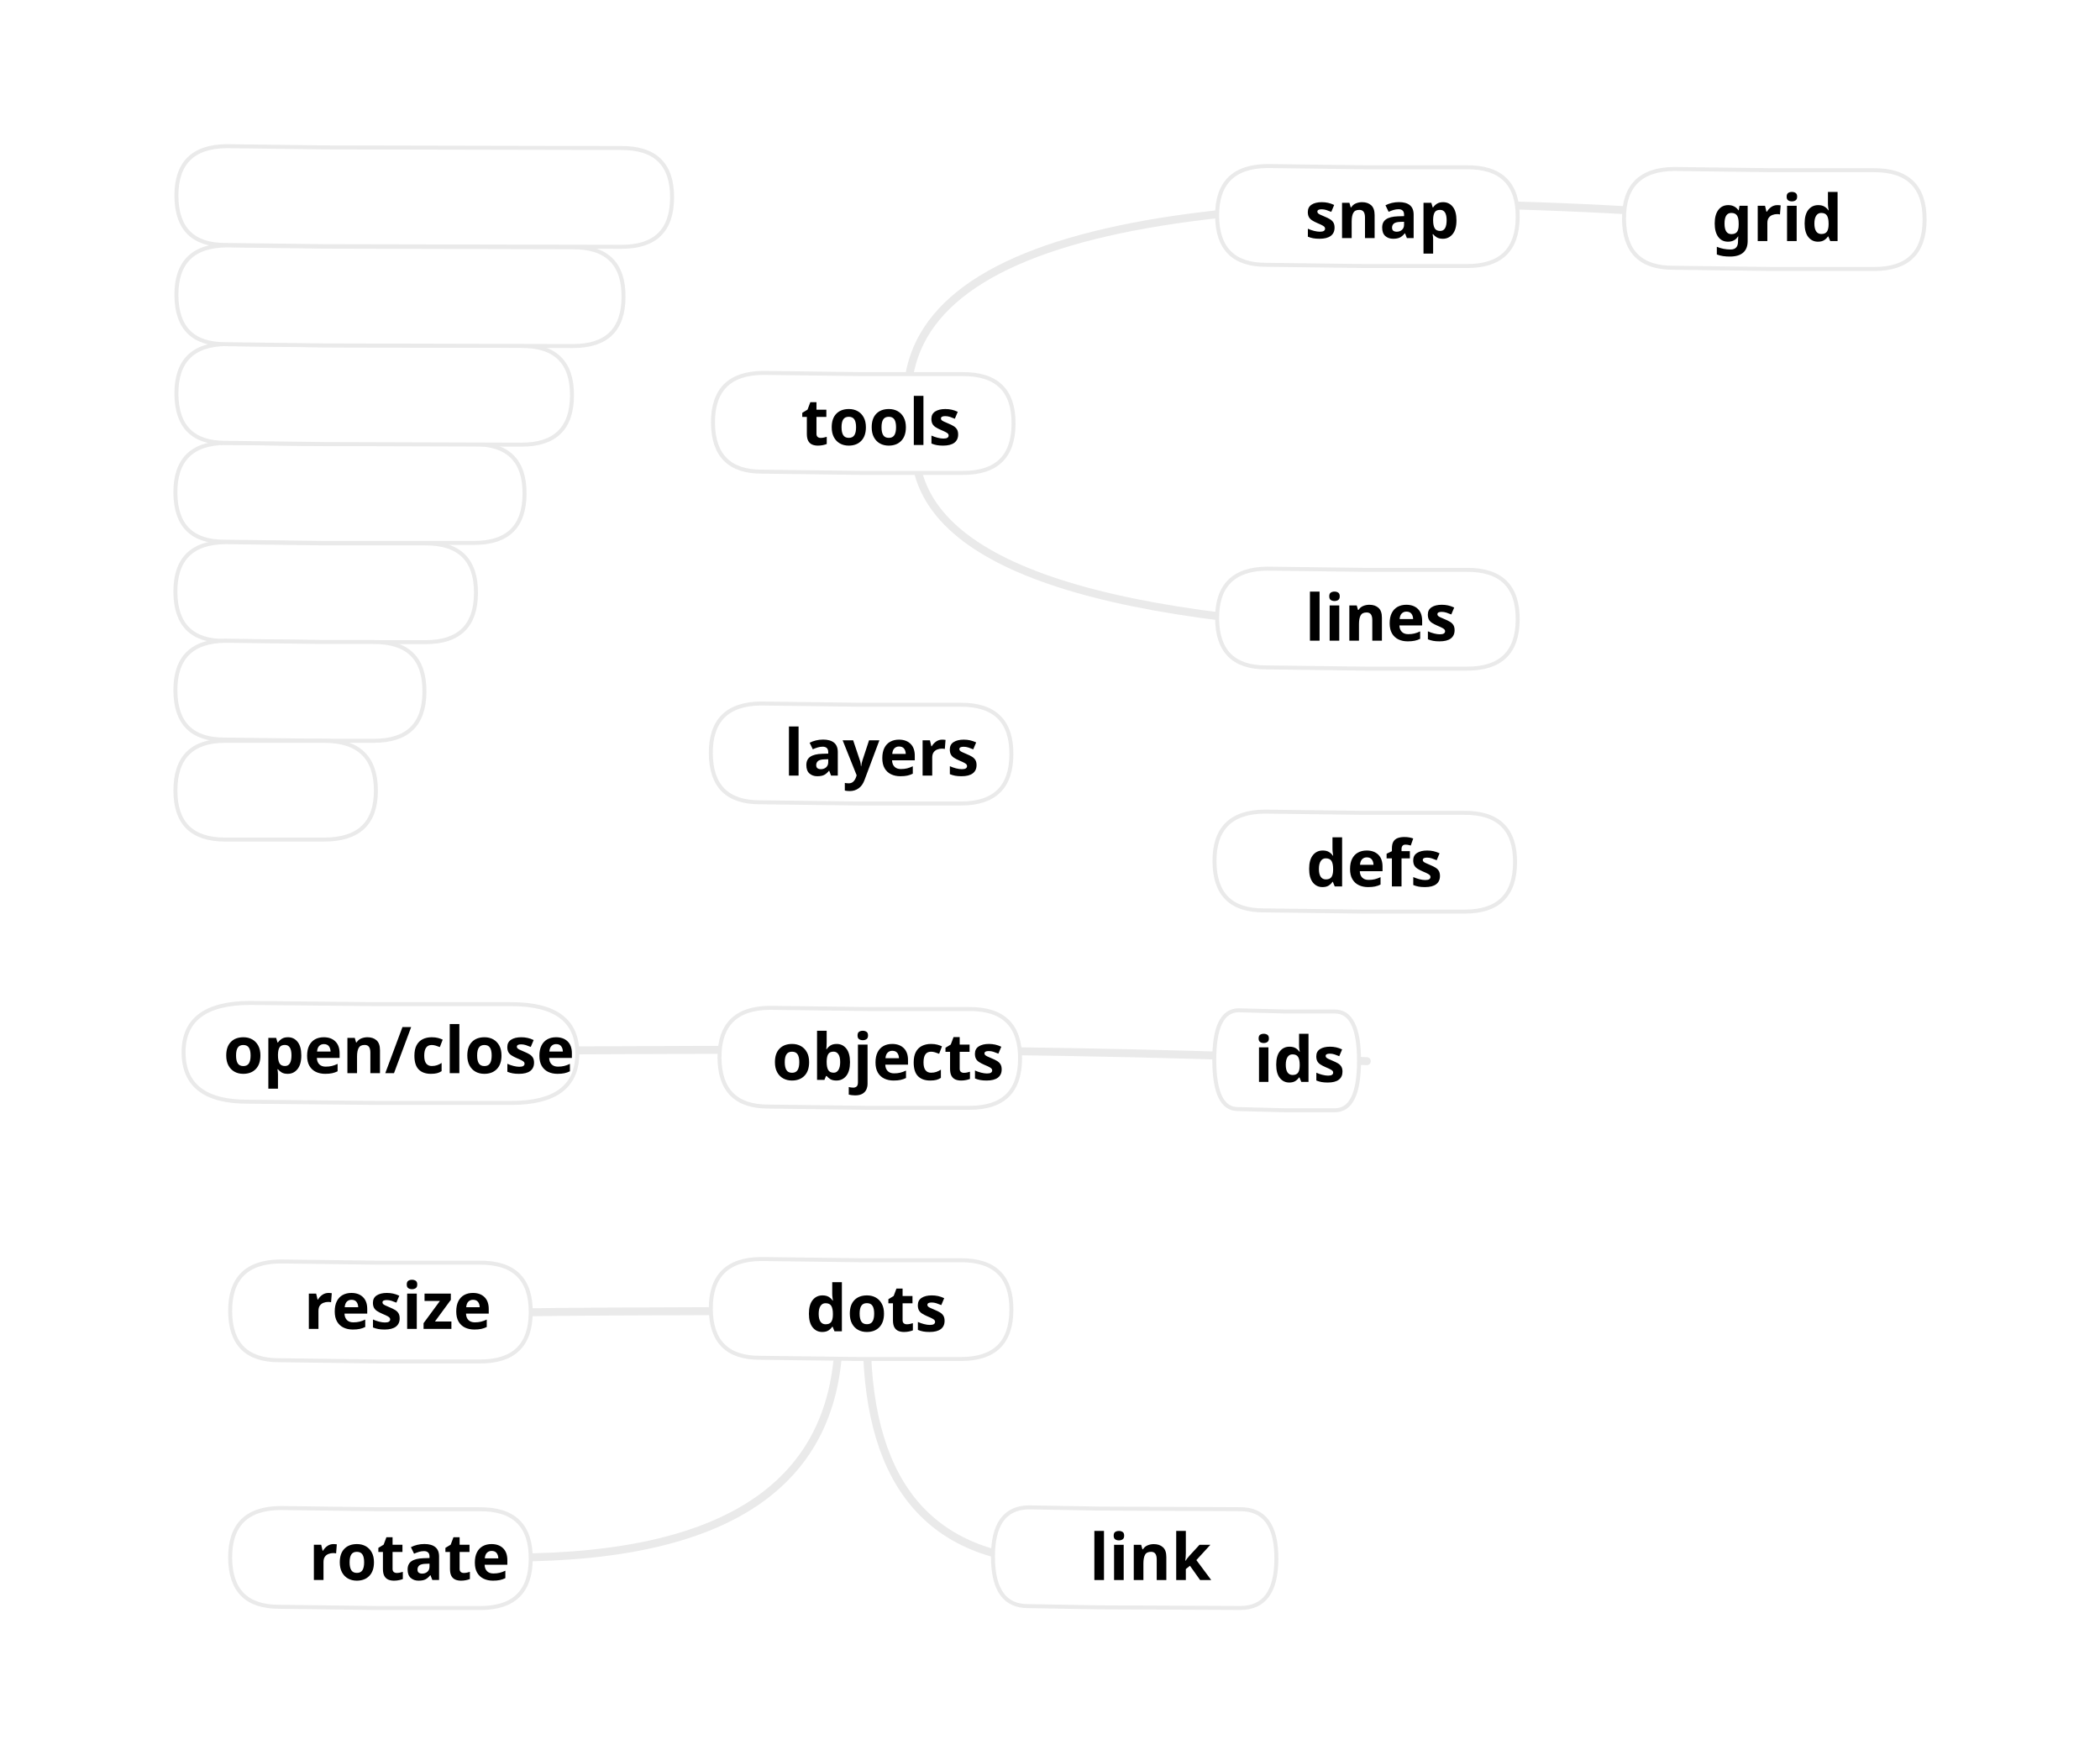
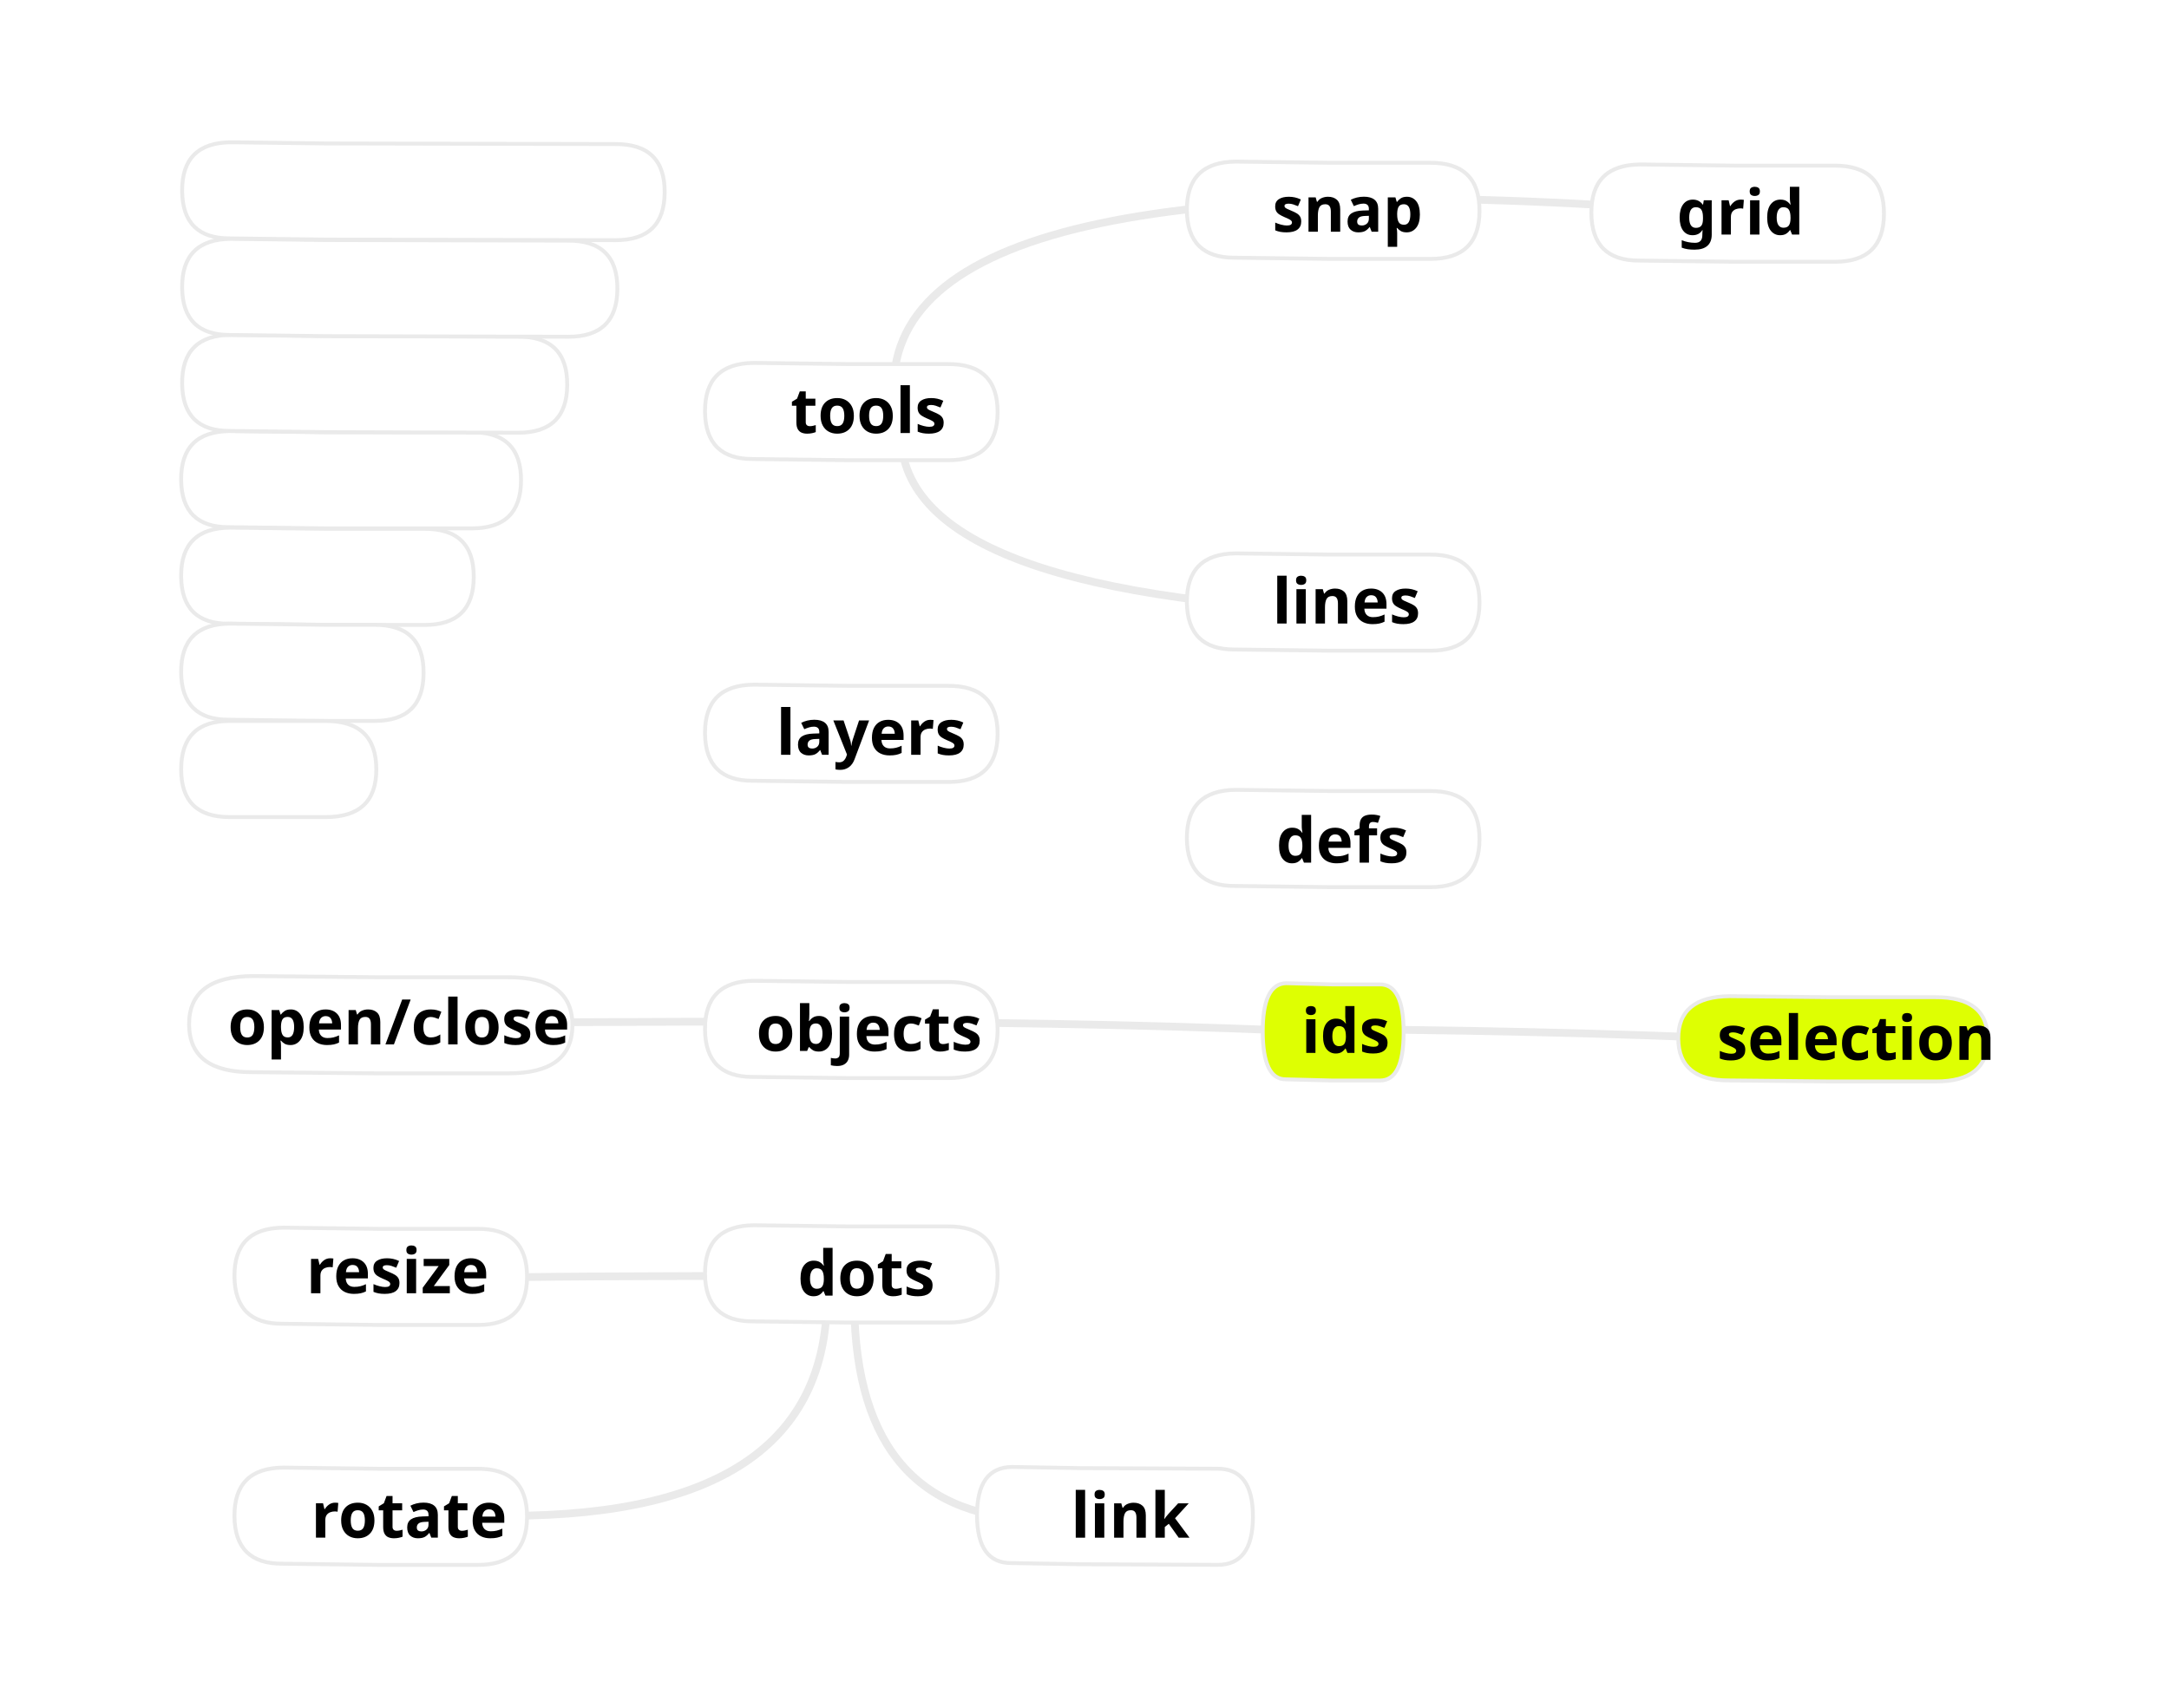
- <svg xmlns="http://www.w3.org/2000/svg" xmlns:ns1="http://svgjs.com/svgjs" width="100%" height="100%" version="1.1" style="stroke-linecap: round; stroke-linejoin: round; background: rgba(255, 255, 255, 0);" viewBox="-2.765 135.601 2110.823 1762.987">
+ <svg xmlns="http://www.w3.org/2000/svg" xmlns:ns1="http://svgjs.com/svgjs" width="100%" height="100%" version="1.1" style="stroke-linecap: round; stroke-linejoin: round; background: rgba(255, 255, 255, 0);" viewBox="-13.491 135.601 2239.537 1762.987">
+   <path id="SvgjsPath49448" d="M19.177 156.132Q278.502 156.867 505.557 167.167 " style="stroke: rgb(234, 234, 234); stroke-opacity: 1; stroke-width: 8; fill: rgb(255, 255, 255); fill-opacity: 0;" transform="matrix(1,0,0,1,1294.583,1042.119)" />
  <path id="SvgjsPath49448" d="M19.177 156.132Q278.502 156.867 505.557 167.167 " style="stroke: rgb(234, 234, 234); stroke-opacity: 1; stroke-width: 8; fill: rgb(255, 255, 255); fill-opacity: 0;" transform="matrix(1,0,0,1,865.5411,1034.939)" />
  <path id="SvgjsPath49448" d="M339.761 205.073Q399.47 197.191 723.852 167.16 " style="stroke: rgb(234, 234, 234); stroke-opacity: 1; stroke-width: 8; fill: rgb(255, 255, 255); fill-opacity: 0;" transform="matrix(0.9957504,0.09209266,-0.09209266,0.9957504,136.6007,957.4874)" />
  <path id="SvgjsPath49448" d="M871.762 352.127Q363.831 337.754 362.14 167.16 " style="stroke: rgb(234, 234, 234); stroke-opacity: 1; stroke-width: 8; fill: rgb(255, 255, 255); fill-opacity: 0;" transform="matrix(1,0,0,1,554.5637,417.4052)" />
  <path id="SvgjsPath49448" d="M6.463 358.035Q-9.187 101.489 837.63 167.16 " style="stroke: rgb(234, 234, 234); stroke-opacity: 1; stroke-width: 8; fill: rgb(255, 255, 255); fill-opacity: 0;" transform="matrix(1,0,0,1,903.0594,187.047)" />
  <path id="SvgjsPath49448" d="M3.24 490.75Q335.933 490.19 330.666 256.464 " style="stroke: rgb(234, 234, 234); stroke-opacity: 1; stroke-width: 8; fill: rgb(255, 255, 255); fill-opacity: 0;" transform="matrix(1,0,0,1,509.6725,1210.193)" />
  <path id="SvgjsPath49448" d="M539.766 38.483 " style="stroke: rgb(234, 234, 234); stroke-opacity: 1; stroke-width: 8; fill: rgb(255, 255, 255); fill-opacity: 0;" transform="matrix(1,0,0,1,718.1963,1003.263)" />
  <path id="SvgjsPath49448" d="M539.766 38.483 " style="stroke: rgb(234, 234, 234); stroke-opacity: 1; stroke-width: 8; fill: rgb(255, 255, 255); fill-opacity: 0;" transform="matrix(1,0,0,1,718.1963,1003.263)" />
-   <path id="SvgjsPath49448" d="M388.761 107.715 " style="stroke: rgb(234, 234, 234); stroke-opacity: 1; stroke-width: 8; fill: rgb(255, 255, 255); fill-opacity: 0;" transform="matrix(1,0,0,1,998.9467,1052.135)" />
+   <path id="SvgjsPath49448" d="M388.761 107.715 " style="stroke: rgb(234, 234, 234); stroke-opacity: 1; stroke-width: 8; fill: rgb(255, 255, 255); fill-opacity: 0;" transform="matrix(1,0,0,1,974.3028,1052.135)" />
  <path id="SvgjsPath49448" d="M539.766 38.483 " style="stroke: rgb(234, 234, 234); stroke-opacity: 1; stroke-width: 8; fill: rgb(255, 255, 255); fill-opacity: 0;" transform="matrix(1,0,0,1,718.1963,1003.263)" />
  <path id="SvgjsPath49448" d="M539.766 38.483 " style="stroke: rgb(234, 234, 234); stroke-opacity: 1; stroke-width: 8; fill: rgb(255, 255, 255); fill-opacity: 0;" transform="matrix(1,0,0,1,718.1963,1003.263)" />
  <path id="SvgjsPath49448" d="M339.761 205.073Q399.47 197.191 723.852 167.16 " style="stroke: rgb(234, 234, 234); stroke-opacity: 1; stroke-width: 8; fill: rgb(255, 255, 255); fill-opacity: 0;" transform="matrix(0.9957504,0.09209266,-0.09209266,0.9957504,158.6327,1220.04)" />
-   <path id="SvgjsPath49448" d="M388.761 107.715 " style="stroke: rgb(234, 234, 234); stroke-opacity: 1; stroke-width: 8; fill: rgb(255, 255, 255); fill-opacity: 0;" transform="matrix(1,0,0,1,998.9467,1052.135)" />
+   <path id="SvgjsPath49448" d="M388.761 107.715 " style="stroke: rgb(234, 234, 234); stroke-opacity: 1; stroke-width: 8; fill: rgb(255, 255, 255); fill-opacity: 0;" transform="matrix(1,0,0,1,974.3028,1052.135)" />
  <path id="SvgjsPath49448" d="M140.116 -53.803Q142.898 166.719 336.127 167.214 " style="stroke: rgb(234, 234, 234); stroke-opacity: 1; stroke-width: 8; fill: rgb(255, 255, 255); fill-opacity: 0;" transform="matrix(1,0,0,1,728.4111,1537.974)" />
  <g id="SvgjsG82460" transform="matrix(1,0,0,1,1352.042,1446.037)">
    <path id="SvgjsPath2981" d="M-22.745 -100.5L118.576 -99.878Q155.813 -100.369 155.512 -49.751Q155.296 -0.616 119.278 -0.616L-22.915 -1.237L-93.975 -2.462Q-129.025 -2.256 -129.366 -51.322Q-129.652 -101.332 -93.186 -101.724L-22.745 -100.5 " style="stroke: rgb(234, 234, 234); stroke-opacity: 1; stroke-width: 4; fill: rgb(255, 255, 255); fill-opacity: 1;" transform="matrix(1,0,0,1,-227.3675,306.2011)" />
    <text id="SvgjsText38563" font-family="Noteworthy" font-size="64.931" font-weight="bold" font-style="normal" style="stroke: rgb(0, 0, 0); stroke-opacity: 0; stroke-width: 4; fill: rgb(0, 0, 0); fill-opacity: 1;" transform="matrix(1,0,0,1,-259.864,202.8715)" ns1:data="{&quot;leading&quot;:&quot;1.15&quot;}">
      <tspan id="SvgjsTspan80846" dy="74.671" x="0" ns1:data="{&quot;newLined&quot;:true}">link</tspan>
    </text>
  </g>
  <g id="SvgjsG82679" transform="matrix(1,0,0,1,1322.666,1463.215)">
    <path id="SvgjsPath2981" d="M19.445 -100.5L121.203 -100.5Q173.175 -100.99 172.754 -50.372Q172.453 -1.237 122.183 -1.237L19.208 -1.237L-79.971 -2.462Q-128.889 -2.256 -129.365 -51.322Q-129.765 -101.332 -78.869 -101.724L19.445 -100.5 " style="stroke: rgb(234, 234, 234); stroke-opacity: 1; stroke-width: 4; fill: rgb(255, 255, 255); fill-opacity: 1;" transform="matrix(1,0,0,1,-964.7179,289.6945)" />
    <text id="SvgjsText38563" font-family="Noteworthy" font-size="64.931" font-weight="bold" font-style="normal" style="stroke: rgb(0, 0, 0); stroke-opacity: 0; stroke-width: 4; fill: rgb(0, 0, 0); fill-opacity: 1;" transform="matrix(1,0,0,1,-1015.002,185.6432)" ns1:data="{&quot;leading&quot;:&quot;1.15&quot;}">
      <tspan id="SvgjsTspan59330" dy="74.671" x="0" ns1:data="{&quot;newLined&quot;:true}">rotate</tspan>
    </text>
  </g>
-   <g id="SvgjsG85297" transform="matrix(1,0,0,1,84.56595,991.116)">
+   <g id="SvgjsG85297" transform="matrix(1,0,0,1,87.29143,991.1161)">
    <path id="SvgjsPath2981" d="M19.445 -100.5L121.203 -100.5Q173.175 -100.99 172.754 -50.372Q172.453 -1.237 122.183 -1.237L19.208 -1.237L-79.971 -2.462Q-128.889 -2.256 -129.365 -51.322Q-129.765 -101.332 -78.869 -101.724L19.445 -100.5 " style="stroke: rgb(234, 234, 234); stroke-opacity: 1; stroke-width: 4; fill: rgb(255, 255, 255); fill-opacity: 1;" transform="matrix(1,0,0,1,756.5142,-46.75073)" />
    <text id="SvgjsText38563" font-family="Noteworthy" font-size="64.931" font-weight="bold" font-style="normal" style="stroke: rgb(0, 0, 0); stroke-opacity: 0; stroke-width: 4; fill: rgb(0, 0, 0); fill-opacity: 1;" transform="matrix(1,0,0,1,700.6227,-150.7245)" ns1:data="{&quot;leading&quot;:&quot;1.15&quot;}">
      <tspan id="SvgjsTspan85135" dy="74.671" x="0" ns1:data="{&quot;newLined&quot;:true}">layers</tspan>
    </text>
  </g>
-   <g id="SvgjsG85683" transform="matrix(1,0,0,1,80.83597,889.2043)">
+   <g id="SvgjsG85683" transform="matrix(1,0,0,1,81.38518,889.2043)">
    <path id="SvgjsPath2981" d="M19.445 -100.5L121.203 -100.5Q173.175 -100.99 172.754 -50.372Q172.453 -1.237 122.183 -1.237L19.208 -1.237L-79.971 -2.462Q-128.889 -2.256 -129.365 -51.322Q-129.765 -101.332 -78.869 -101.724L19.445 -100.5 " style="stroke: rgb(234, 234, 234); stroke-opacity: 1; stroke-width: 4; fill: rgb(255, 255, 255); fill-opacity: 1;" transform="matrix(1,0,0,1,762.4204,-277.1128)" />
    <text id="SvgjsText38563" font-family="Noteworthy" font-size="64.931" font-weight="bold" font-style="normal" style="stroke: rgb(0, 0, 0); stroke-opacity: 0; stroke-width: 4; fill: rgb(0, 0, 0); fill-opacity: 1;" transform="matrix(1,0,0,1,721.2958,-381.0865)" ns1:data="{&quot;leading&quot;:&quot;1.15&quot;}">
      <tspan id="SvgjsTspan85574" dy="74.671" x="0" ns1:data="{&quot;newLined&quot;:true}">tools</tspan>
    </text>
  </g>
-   <g id="SvgjsG2982" transform="matrix(1,0,0,1,82.54846,888.0489)">
+   <g id="SvgjsG2982" transform="matrix(1,0,0,1,73.91425,888.0489)">
    <path id="SvgjsPath2981" d="M19.445 -100.5L121.203 -100.5Q173.175 -100.99 172.754 -50.372Q172.453 -1.237 122.183 -1.237L19.208 -1.237L-79.971 -2.462Q-128.889 -2.256 -129.365 -51.322Q-129.765 -101.332 -78.869 -101.724L19.445 -100.5 " style="stroke: rgb(234, 234, 234); stroke-opacity: 1; stroke-width: 4; fill: rgb(255, 255, 255); fill-opacity: 1;" transform="matrix(1,0,0,1,1267.444,-79.23787)" />
    <text id="SvgjsText38563" font-family="Noteworthy" font-size="64.931" font-weight="bold" font-style="normal" style="stroke: rgb(0, 0, 0); stroke-opacity: 0; stroke-width: 4; fill: rgb(0, 0, 0); fill-opacity: 1;" transform="matrix(1,0,0,1,1226.32,-183.2116)" ns1:data="{&quot;leading&quot;:&quot;1.15&quot;}">
      <tspan id="SvgjsTspan87916" dy="74.671" x="0" ns1:data="{&quot;newLined&quot;:true}">lines</tspan>
    </text>
  </g>
  <g id="SvgjsG3091" transform="matrix(1,0,0,1,78.06531,888.0508)">
    <path id="SvgjsPath2981" d="M19.445 -100.5L121.203 -100.5Q173.175 -100.99 172.754 -50.372Q172.453 -1.237 122.183 -1.237L19.208 -1.237L-79.971 -2.462Q-128.889 -2.256 -129.365 -51.322Q-129.765 -101.332 -78.869 -101.724L19.445 -100.5 " style="stroke: rgb(234, 234, 234); stroke-opacity: 1; stroke-width: 4; fill: rgb(255, 255, 255); fill-opacity: 1;" transform="matrix(1,0,0,1,1680.917,-480.8946)" />
    <text id="SvgjsText38563" font-family="Noteworthy" font-size="64.931" font-weight="bold" font-style="normal" style="stroke: rgb(0, 0, 0); stroke-opacity: 0; stroke-width: 4; fill: rgb(0, 0, 0); fill-opacity: 1;" transform="matrix(1,0,0,1,1639.792,-584.8684)" ns1:data="{&quot;leading&quot;:&quot;1.15&quot;}">
      <tspan id="SvgjsTspan87363" dy="74.671" x="0" ns1:data="{&quot;newLined&quot;:true}">grid</tspan>
    </text>
  </g>
-   <g id="SvgjsG3309" transform="matrix(1,0,0,1,88.45422,888.0509)">
+   <g id="SvgjsG3309" transform="matrix(1,0,0,1,79.82001,888.0508)">
    <path id="SvgjsPath2981" d="M19.445 -100.5L121.203 -100.5Q173.175 -100.99 172.754 -50.372Q172.453 -1.237 122.183 -1.237L19.208 -1.237L-79.971 -2.462Q-128.889 -2.256 -129.365 -51.322Q-129.765 -101.332 -78.869 -101.724L19.445 -100.5 " style="stroke: rgb(234, 234, 234); stroke-opacity: 1; stroke-width: 4; fill: rgb(255, 255, 255); fill-opacity: 1;" transform="matrix(1,0,0,1,1261.539,-483.848)" />
    <text id="SvgjsText38563" font-family="Noteworthy" font-size="64.931" font-weight="bold" font-style="normal" style="stroke: rgb(0, 0, 0); stroke-opacity: 0; stroke-width: 4; fill: rgb(0, 0, 0); fill-opacity: 1;" transform="matrix(1,0,0,1,1220.414,-587.8218)" ns1:data="{&quot;leading&quot;:&quot;1.15&quot;}">
      <tspan id="SvgjsTspan86683" dy="74.671" x="0" ns1:data="{&quot;newLined&quot;:true}">snap</tspan>
    </text>
  </g>
-   <g id="SvgjsG4260" transform="matrix(1,0,0,1,93.28909,1055.89)">
+   <g id="SvgjsG4260" transform="matrix(1,0,0,1,87.29118,1055.889)">
    <path id="SvgjsPath2981" d="M19.445 -100.5L121.203 -100.5Q173.175 -100.99 172.754 -50.372Q172.453 -1.237 122.183 -1.237L19.208 -1.237L-79.971 -2.462Q-128.889 -2.256 -129.365 -51.322Q-129.765 -101.332 -78.869 -101.724L19.445 -100.5 " style="stroke: rgb(234, 234, 234); stroke-opacity: 1; stroke-width: 4; fill: rgb(255, 255, 255); fill-opacity: 1;" transform="matrix(1,0,0,1,756.5144,194.3076)" />
    <text id="SvgjsText38563" font-family="Noteworthy" font-size="64.931" font-weight="bold" font-style="normal" style="stroke: rgb(0, 0, 0); stroke-opacity: 0; stroke-width: 4; fill: rgb(0, 0, 0); fill-opacity: 1;" transform="matrix(1,0,0,1,679.9494,90.33392)" ns1:data="{&quot;leading&quot;:&quot;1.15&quot;}">
      <tspan id="SvgjsTspan2701" dy="74.671" x="0" ns1:data="{&quot;newLined&quot;:true}">objects</tspan>
    </text>
  </g>
  <g id="SvgjsG4584" transform="matrix(1,0,0,1,98.07659,1049.154)">
    <path id="SvgjsPath2981" d="M65.566 -100.5L198.862 -100.5Q266.941 -100.99 266.391 -50.372Q265.996 -1.237 200.146 -1.237L65.256 -1.237L-64.661 -2.462Q-128.741 -2.256 -129.364 -51.322Q-129.888 -101.332 -63.218 -101.724L65.566 -100.5 " style="stroke: rgb(234, 234, 234); stroke-opacity: 1; stroke-width: 4; fill: rgb(255, 255, 255); fill-opacity: 1;" transform="matrix(1,0,0,1,213.0496,196.1445)" />
    <text id="SvgjsText38563" font-family="Noteworthy" font-size="64.931" font-weight="bold" font-style="normal" style="stroke: rgb(0, 0, 0); stroke-opacity: 0; stroke-width: 4; fill: rgb(0, 0, 0); fill-opacity: 1;" transform="matrix(1,0,0,1,123.6326,90.33475)" ns1:data="{&quot;leading&quot;:&quot;1.15&quot;}">
      <tspan id="SvgjsTspan1454" dy="74.671" x="0" ns1:data="{&quot;newLined&quot;:true}">open/close</tspan>
    </text>
  </g>
-   <g id="SvgjsG5024" transform="matrix(1,0,0,1,94.95389,1047.758)">
+   <g id="SvgjsG5024" transform="matrix(1,0,0,1,97.67717,1047.758)">
    <path id="SvgjsPath2981" d="M19.445 -100.5L121.203 -100.5Q173.175 -100.99 172.754 -50.372Q172.453 -1.237 122.183 -1.237L19.208 -1.237L-79.971 -2.462Q-128.889 -2.256 -129.365 -51.322Q-129.765 -101.332 -78.869 -101.724L19.445 -100.5 " style="stroke: rgb(234, 234, 234); stroke-opacity: 1; stroke-width: 4; fill: rgb(255, 255, 255); fill-opacity: 1;" transform="matrix(1,0,0,1,746.1284,454.8958)" />
    <text id="SvgjsText38563" font-family="Noteworthy" font-size="64.931" font-weight="bold" font-style="normal" style="stroke: rgb(0, 0, 0); stroke-opacity: 0; stroke-width: 4; fill: rgb(0, 0, 0); fill-opacity: 1;" transform="matrix(1,0,0,1,712.449,351.1717)" ns1:data="{&quot;leading&quot;:&quot;1.15&quot;}">
      <tspan id="SvgjsTspan55019" dy="74.671" x="0" ns1:data="{&quot;newLined&quot;:true}">dots</tspan>
    </text>
  </g>
  <path id="SvgjsPath2981" d="M19.445 -100.5L170.024 -100.5Q221.996 -100.99 221.576 -50.372Q221.274 -1.237 171.004 -1.237L19.208 -1.237L-79.971 -2.462Q-128.889 -2.256 -129.365 -51.322Q-129.765 -101.332 -78.869 -101.724L19.445 -100.5 " style="stroke: rgb(234, 234, 234); stroke-opacity: 1; stroke-width: 4; fill: rgb(255, 255, 255); fill-opacity: 1;" transform="matrix(1,0,0,1,302.9023,682.4741)" />
  <path id="SvgjsPath2981" d="M19.445 -100.5L216.686 -99.878Q268.658 -100.369 268.237 -49.751Q267.936 -0.616 217.666 -0.616L19.208 -1.237L-79.971 -2.462Q-128.889 -2.256 -129.365 -51.322Q-129.765 -101.332 -78.869 -101.724L19.445 -100.5 " style="stroke: rgb(234, 234, 234); stroke-opacity: 1; stroke-width: 4; fill: rgb(255, 255, 255); fill-opacity: 1;" transform="matrix(1,0,0,1,303.9299,583.0979)" />
  <path id="SvgjsPath2981" d="M19.445 -100.5L121.203 -100.5Q173.175 -100.99 172.754 -50.372Q172.453 -1.237 122.183 -1.237L19.208 -1.237L-79.971 -2.462Q-128.889 -2.256 -129.365 -51.322Q-129.765 -101.332 -78.869 -101.724L19.445 -100.5 " style="stroke: rgb(234, 234, 234); stroke-opacity: 1; stroke-width: 4; fill: rgb(255, 255, 255); fill-opacity: 1;" transform="matrix(1,0,0,1,302.9023,782.2116)" />
  <path id="SvgjsPath2981" d="M19.445 -100.5L268.484 -99.879Q320.455 -100.369 320.035 -49.751Q319.734 -0.616 269.464 -0.616L19.208 -1.237L-79.971 -2.462Q-128.889 -2.256 -129.365 -51.322Q-129.765 -101.332 -78.869 -101.724L19.445 -100.5 " style="stroke: rgb(234, 234, 234); stroke-opacity: 1; stroke-width: 4; fill: rgb(255, 255, 255); fill-opacity: 1;" transform="matrix(1,0,0,1,303.93,483.9787)" />
  <path id="SvgjsPath2981" d="M19.445 -100.5L69.405 -100.5Q121.377 -100.99 120.956 -50.372Q120.655 -1.237 70.385 -1.237L19.208 -1.237L-79.971 -2.462Q-128.889 -2.256 -129.365 -51.322Q-129.765 -101.332 -78.869 -101.724L19.445 -100.5 " style="stroke: rgb(234, 234, 234); stroke-opacity: 1; stroke-width: 4; fill: rgb(255, 255, 255); fill-opacity: 1;" transform="matrix(1,0,0,1,302.9024,881.3311)" />
  <path id="SvgjsPath2981" d="M19.445 -100.5L317.305 -99.879Q369.277 -100.369 368.856 -49.751Q368.555 -0.616 318.285 -0.616L19.208 -1.237L-79.971 -2.462Q-128.889 -2.256 -129.365 -51.322Q-129.765 -101.332 -78.869 -101.724L19.445 -100.5 " style="stroke: rgb(234, 234, 234); stroke-opacity: 1; stroke-width: 4; fill: rgb(255, 255, 255); fill-opacity: 1;" transform="matrix(1,0,0,1,303.93,384.2411)" />
  <path id="SvgjsPath2981" d="M20.049 -100.924L20.049 -100.924Q72.175 -100.924 72.175 -50.847Q72.175 -1.686 20.049 -1.686L20.049 -1.686L-79.42 -1.686Q-129.34 -1.686 -129.34 -50.847Q-129.34 -100.924 -79.42 -100.924L20.049 -100.924 " style="stroke: rgb(234, 234, 234); stroke-opacity: 1; stroke-width: 4; fill: rgb(255, 255, 255); fill-opacity: 1;" transform="matrix(1,0,0,1,302.9023,981.0681)" />
  <g id="SvgjsG9312" transform="matrix(1,0,0,1,88.47314,1049.613)">
    <path id="SvgjsPath2981" d="M19.445 -100.5L121.203 -100.5Q173.175 -100.99 172.754 -50.372Q172.453 -1.237 122.183 -1.237L19.208 -1.237L-79.971 -2.462Q-128.889 -2.256 -129.365 -51.322Q-129.765 -101.332 -78.869 -101.724L19.445 -100.5 " style="stroke: rgb(234, 234, 234); stroke-opacity: 1; stroke-width: 4; fill: rgb(255, 255, 255); fill-opacity: 1;" transform="matrix(1,0,0,1,269.4742,455.506)" />
    <text id="SvgjsText38563" font-family="Noteworthy" font-size="64.931" font-weight="bold" font-style="normal" style="stroke: rgb(0, 0, 0); stroke-opacity: 0; stroke-width: 4; fill: rgb(0, 0, 0); fill-opacity: 1;" transform="matrix(1,0,0,1,214.127,346.8522)" ns1:data="{&quot;leading&quot;:&quot;1.15&quot;}">
      <tspan id="SvgjsTspan9095" dy="74.671" x="0" ns1:data="{&quot;newLined&quot;:true}">resize</tspan>
    </text>
  </g>
-   <g id="SvgjsG10237" transform="matrix(1,0,0,1,85.81519,1049.613)">
+   <g id="SvgjsG10237" transform="matrix(1,0,0,1,79.82904,1049.613)">
    <path id="SvgjsPath2981" d="M19.445 -100.5L121.203 -100.5Q173.175 -100.99 172.754 -50.372Q172.453 -1.237 122.183 -1.237L19.208 -1.237L-79.971 -2.462Q-128.889 -2.256 -129.365 -51.322Q-129.765 -101.332 -78.869 -101.724L19.445 -100.5 " style="stroke: rgb(234, 234, 234); stroke-opacity: 1; stroke-width: 4; fill: rgb(255, 255, 255); fill-opacity: 1;" transform="matrix(1,0,0,1,1261.53,3.390038)" />
    <text id="SvgjsText38563" font-family="Noteworthy" font-size="64.931" font-weight="bold" font-style="normal" style="stroke: rgb(0, 0, 0); stroke-opacity: 0; stroke-width: 4; fill: rgb(0, 0, 0); fill-opacity: 1;" transform="matrix(1,0,0,1,1224.396,-97.79809)" ns1:data="{&quot;leading&quot;:&quot;1.15&quot;}">
      <tspan id="SvgjsTspan2589" dy="74.671" x="0" ns1:data="{&quot;newLined&quot;:true}">defs</tspan>
    </text>
  </g>
-   <g id="SvgjsG10399" transform="matrix(1,0,0,1,-140.9138,1034.347)">
-     <path id="SvgjsPath2981" d="M-57.706 -100.5L-8.704 -100.5Q16.324 -100.99 16.121 -50.372Q15.976 -1.237 -8.232 -1.237L-57.82 -1.237L-105.58 -2.462Q-129.137 -2.256 -129.366 -51.322Q-129.559 -101.332 -105.05 -101.724L-57.706 -100.5 " style="stroke: rgb(234, 234, 234); stroke-opacity: 1; stroke-width: 4; fill: rgb(255, 255, 255); fill-opacity: 1;" transform="matrix(1,0,0,1,1488.053,218.3409)" />
-     <text id="SvgjsText38563" font-family="Noteworthy" font-size="63.625" font-weight="bold" font-style="normal" style="stroke: rgb(0, 0, 0); stroke-opacity: 0; stroke-width: 4; fill: rgb(0, 0, 0); fill-opacity: 1;" transform="matrix(1,0,0,1,1398.673,115.4021)" ns1:data="{&quot;leading&quot;:&quot;1.15&quot;}">
-       <tspan id="SvgjsTspan2768" dy="73.169" x="0" ns1:data="{&quot;newLined&quot;:true}">ids</tspan>
-     </text>
-   </g>
+   <path id="SvgjsPath2981" d="M-57.706 -100.5L-8.704 -100.5Q16.324 -100.99 16.121 -50.372Q15.976 -1.237 -8.232 -1.237L-57.82 -1.237L-105.58 -2.462Q-129.137 -2.256 -129.366 -51.322Q-129.559 -101.332 -105.05 -101.724L-57.706 -100.5 " style="stroke: rgb(234, 234, 234); stroke-opacity: 1; stroke-width: 4; fill: rgb(222, 255, 2); fill-opacity: 1;" transform="matrix(1,0,0,1,1419.681,1252.688)" />
+   <text id="SvgjsText38563" font-family="Noteworthy" font-size="63.625" font-weight="bold" font-style="normal" style="stroke: rgb(0, 0, 0); stroke-opacity: 0; stroke-width: 4; fill: rgb(0, 0, 0); fill-opacity: 1;" transform="matrix(1,0,0,1,1330.301,1149.749)" ns1:data="{&quot;leading&quot;:&quot;1.15&quot;}">
+     <tspan id="SvgjsTspan2768" dy="73.169" x="0" ns1:data="{&quot;newLined&quot;:true}">ids</tspan>
+   </text>
+   <path id="SvgjsPath2981" d="M28.062 -100.651L135.713 -100.651Q190.694 -101.081 190.25 -56.708Q189.931 -13.636 136.75 -13.636L27.812 -13.636L-77.11 -14.709Q-128.862 -14.529 -129.365 -57.541Q-129.788 -101.38 -75.944 -101.724L28.062 -100.651 " style="stroke: rgb(234, 234, 234); stroke-opacity: 1; stroke-width: 4; fill: rgb(222, 255, 2); fill-opacity: 1;" transform="matrix(1,0,0,1,1848.724,1266.068)" />
+   <text id="SvgjsText38563" font-family="Noteworthy" font-size="63.625" font-weight="bold" font-style="normal" style="stroke: rgb(0, 0, 0); stroke-opacity: 0; stroke-width: 4; fill: rgb(0, 0, 0); fill-opacity: 1;" transform="matrix(1,0,0,1,1759.343,1156.93)" ns1:data="{&quot;leading&quot;:&quot;1.15&quot;}">
+     <tspan id="SvgjsTspan5548" dy="73.169" x="0" ns1:data="{&quot;newLined&quot;:true}">selection</tspan>
+   </text>
+   <path id="SvgjsPath49448" d="M388.761 107.715 " style="stroke: rgb(234, 234, 234); stroke-opacity: 1; stroke-width: 8; fill: rgb(255, 255, 255); fill-opacity: 0;" transform="matrix(1,0,0,1,1403.345,1055.725)" />
+   <path id="SvgjsPath49448" d="M388.761 107.715 " style="stroke: rgb(234, 234, 234); stroke-opacity: 1; stroke-width: 8; fill: rgb(255, 255, 255); fill-opacity: 0;" transform="matrix(1,0,0,1,1403.345,1055.725)" />
</svg>
